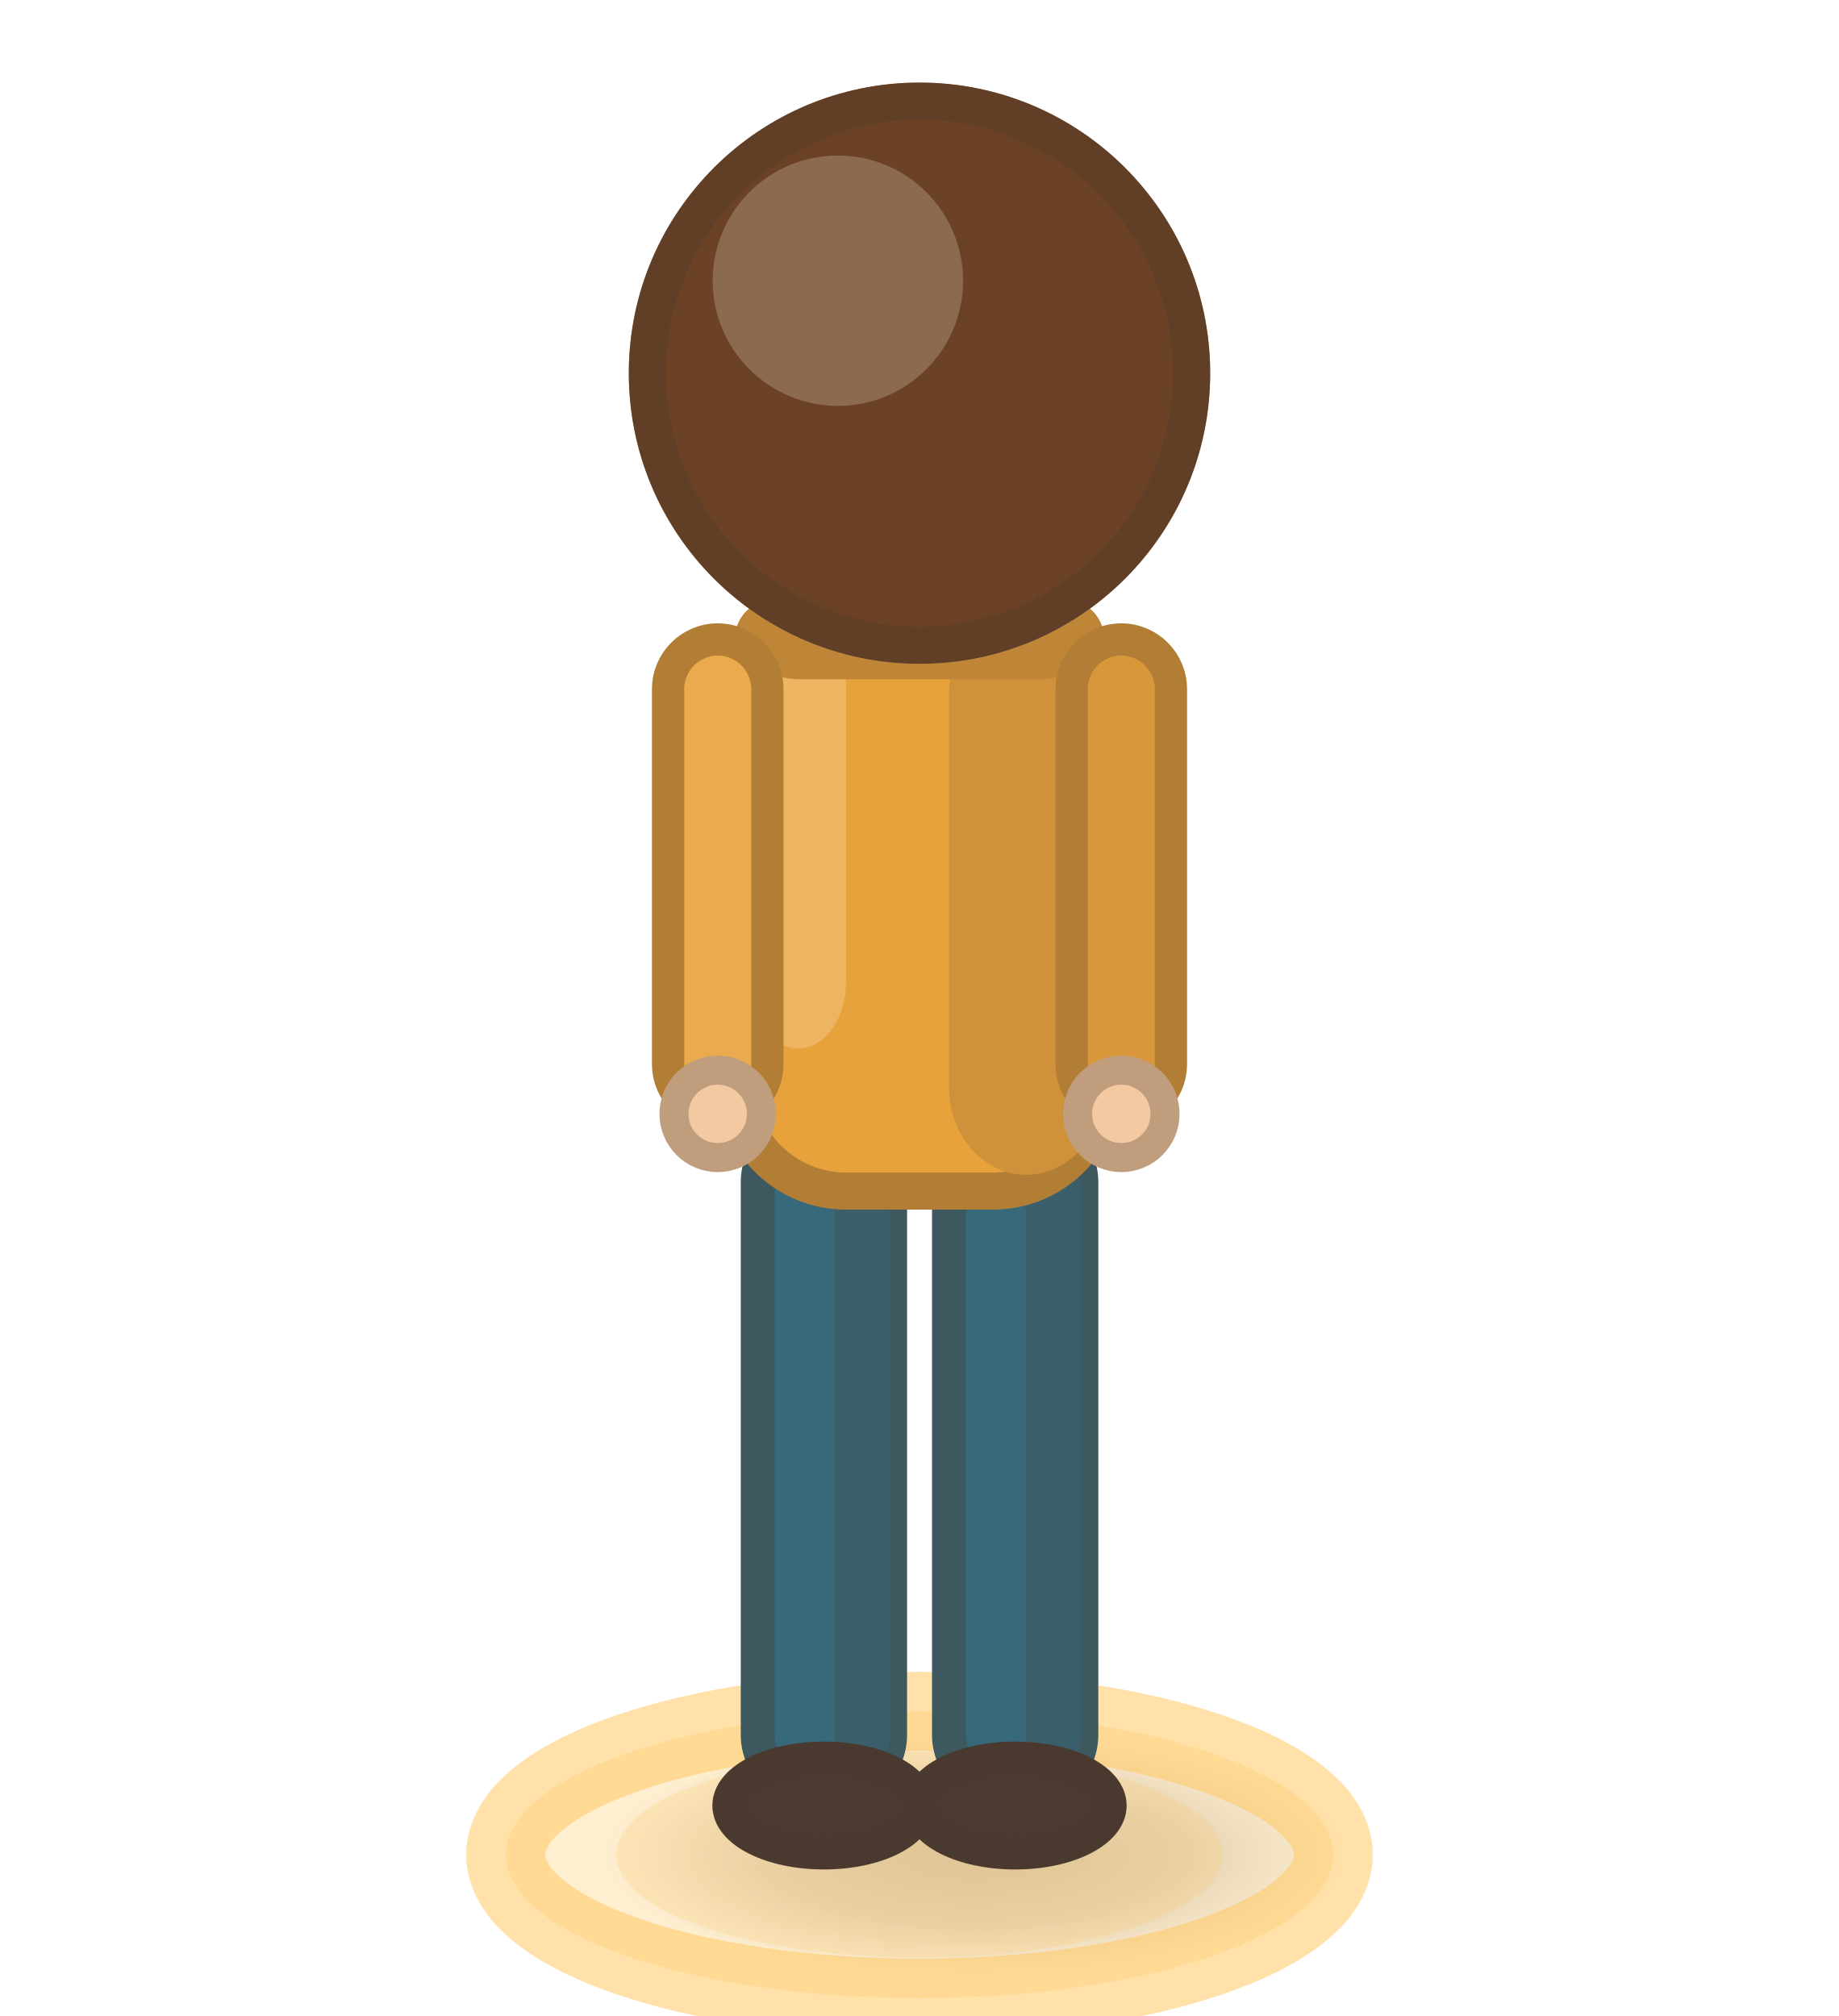
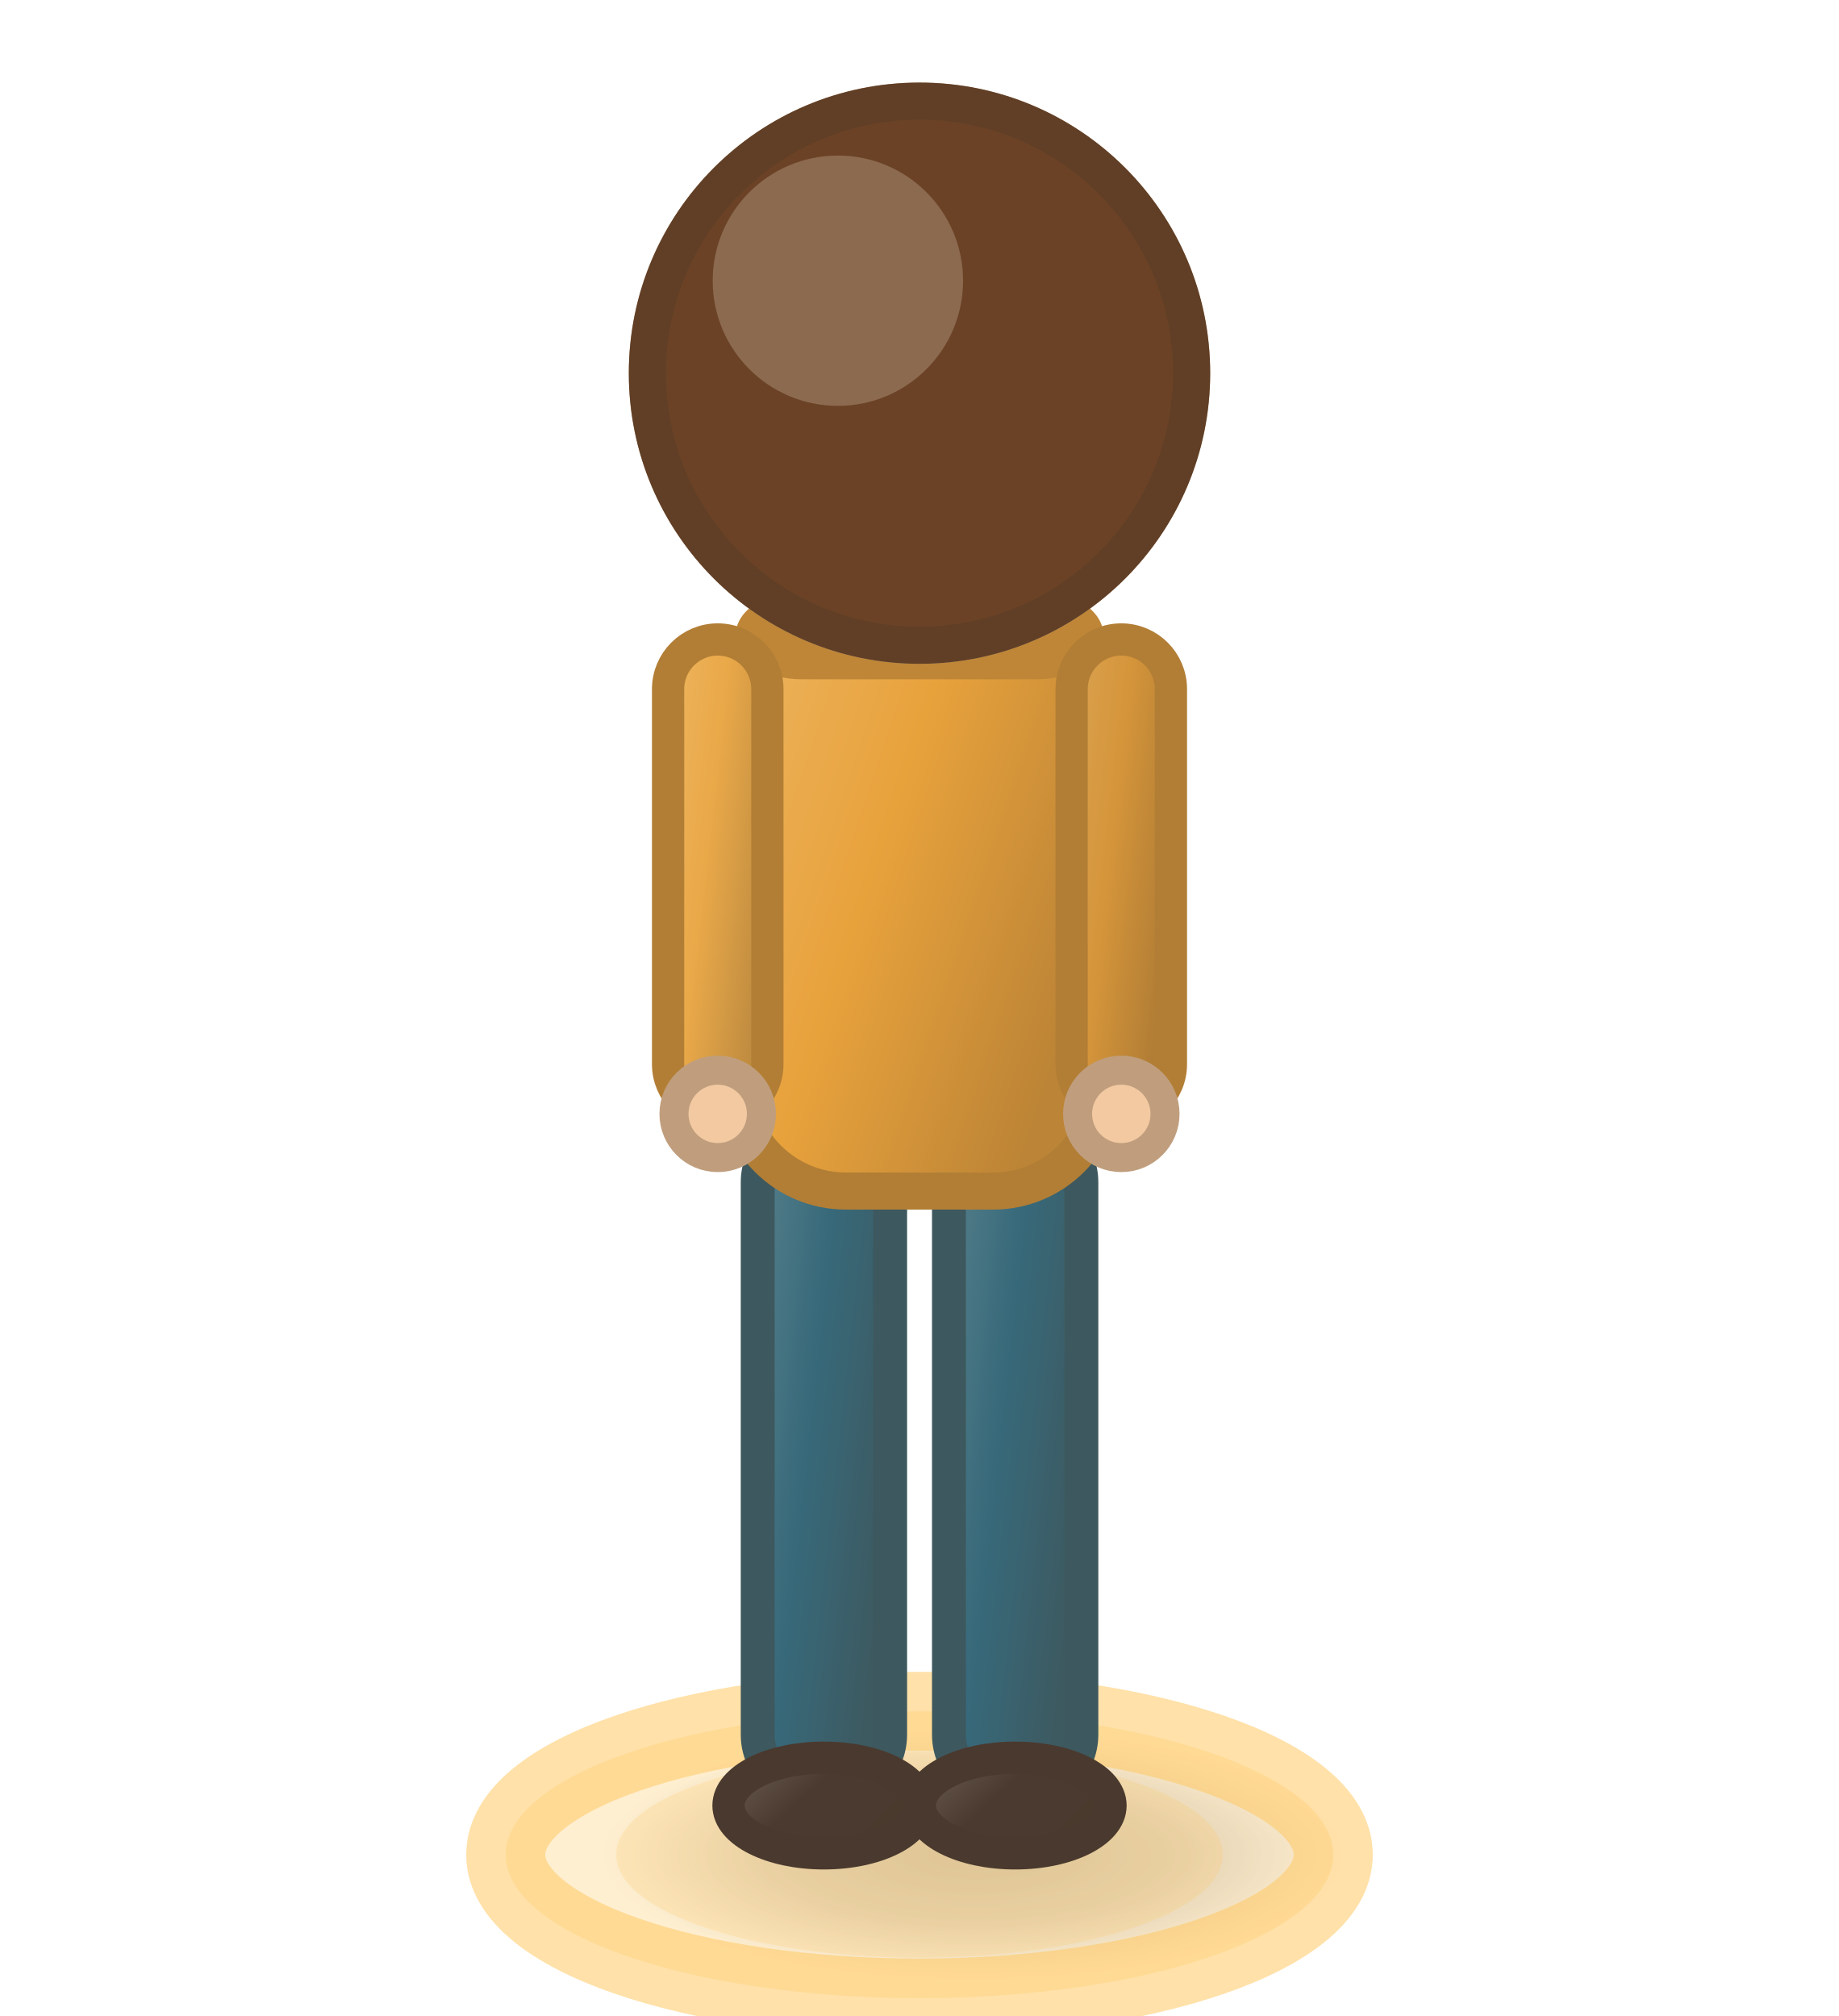
<svg xmlns="http://www.w3.org/2000/svg" width="228" height="250" viewBox="0 0 228 250">
  <defs>
-     <radialGradient id="r191" cx="0.5" cy="0.5" r="0.5">
+     <radialGradient id="r199" cx="0.5" cy="0.5" r="0.5">
      <stop offset="0" stop-color="#3A3226" stop-opacity="0.3" />
      <stop offset="0.55" stop-color="#3A3226" stop-opacity="0.2" />
      <stop offset="1" stop-color="#3A3226" stop-opacity="0" />
    </radialGradient>
+     <linearGradient id="l200" x1="0" y1="0" x2="1" y2="0.55">
+       <stop offset="0" stop-color="#57808B" />
+       <stop offset="0.48" stop-color="#37697A" />
+       <stop offset="1" stop-color="#3D5A61" />
+     </linearGradient>
+     <linearGradient id="l201" x1="0" y1="0" x2="1" y2="0.55">
+       <stop offset="0" stop-color="#57808B" />
+       <stop offset="0.48" stop-color="#37697A" />
+       <stop offset="1" stop-color="#3D5A61" />
+     </linearGradient>
+     <linearGradient id="l202" x1="0" y1="0" x2="1" y2="0.55">
+       <stop offset="0" stop-color="#6E6054" />
+       <stop offset="0.48" stop-color="#4A3A30" />
+       <stop offset="1" stop-color="#4A3A2E" />
+     </linearGradient>
+     <linearGradient id="l203" x1="0" y1="0" x2="1" y2="0.55">
+       <stop offset="0" stop-color="#6E6054" />
+       <stop offset="0.48" stop-color="#4A3A30" />
+       <stop offset="1" stop-color="#4A3A2E" />
+     </linearGradient>
+     <linearGradient id="l204" x1="0" y1="0" x2="1" y2="0.55">
+       <stop offset="0" stop-color="#EDB561" />
+       <stop offset="0.48" stop-color="#E8A23C" />
+       <stop offset="1" stop-color="#BC8436" />
+     </linearGradient>
+     <linearGradient id="l205" x1="0" y1="0" x2="1" y2="0.55">
+       <stop offset="0" stop-color="#EDB45E" />
+       <stop offset="0.48" stop-color="#EAA949" />
+       <stop offset="1" stop-color="#C08C40" />
+     </linearGradient>
+     <linearGradient id="l206" x1="0" y1="0" x2="1" y2="0.55">
+       <stop offset="0" stop-color="#DBA352" />
+       <stop offset="0.48" stop-color="#D5953A" />
+       <stop offset="1" stop-color="#B17D35" />
+     </linearGradient>
+     <radialGradient id="r207" cx="0.36" cy="0.32" r="0.74">
+       <stop offset="0" stop-color="#F6D3B0" />
+       <stop offset="0.55" stop-color="#F3C9A2" />
+       <stop offset="1" stop-color="#CAA685" />
+     </radialGradient>
  </defs>
-   <ellipse cx="120.84" cy="230" rx="45.94" ry="15.41" fill="url(#r191)" />
+   <ellipse cx="120.84" cy="230" rx="45.94" ry="15.41" fill="url(#r199)" />
  <ellipse cx="114" cy="230" rx="51.3" ry="17.78" fill="#FFC963" opacity="0.3" />
  <ellipse cx="114" cy="230" rx="51.3" ry="17.78" fill="none" stroke="#FFC963" stroke-width="9.8" opacity="0.55" />
  <ellipse cx="114" cy="230" rx="37.62" ry="12.77" fill="#FFC963" opacity="0.22" />
  <g transform="translate(0,0)">
-     <rect x="93.94" y="139.7" width="16.42" height="82.32" rx="6.895" fill="#37697A" stroke="#3D585E" stroke-width="4.2" />
-     <rect x="103.46" y="141.7" width="6.89" height="78.32" rx="4.925" fill="#3B5F6A" />
-     <rect x="117.65" y="139.7" width="16.42" height="82.32" rx="6.895" fill="#37697A" stroke="#3D585E" stroke-width="4.2" />
-     <rect x="127.17" y="141.7" width="6.89" height="78.32" rx="4.925" fill="#3B5F6A" />
-     <ellipse cx="102.14" cy="223.9" rx="11.82" ry="5.93" fill="#4A3A30" stroke="#4A392E" stroke-width="4.0" />
-     <ellipse cx="125.86" cy="223.9" rx="11.82" ry="5.93" fill="#4A3A30" stroke="#4A392E" stroke-width="4.0" />
-     <rect x="91.2" y="73.3" width="45.6" height="74.4" rx="13.68" fill="#E8A23C" stroke="#B27E35" stroke-width="4.6" />
-     <rect x="117.65" y="75.3" width="19.15" height="70.4" rx="10.944" fill="#CF9139" />
-     <rect x="93.02" y="75.3" width="11.86" height="54.72" rx="8.208" fill="#EDB561" />
+     <rect x="93.94" y="139.7" width="16.42" height="82.32" rx="6.895" fill="url(#l200)" stroke="#3D585E" stroke-width="4.2" />
+     <rect x="117.65" y="139.7" width="16.42" height="82.32" rx="6.895" fill="url(#l201)" stroke="#3D585E" stroke-width="4.2" />
+     <ellipse cx="102.14" cy="223.9" rx="11.82" ry="5.93" fill="url(#l202)" stroke="#4A392E" stroke-width="4.0" />
+     <ellipse cx="125.86" cy="223.9" rx="11.82" ry="5.93" fill="url(#l203)" stroke="#4A392E" stroke-width="4.0" />
+     <rect x="91.2" y="73.3" width="45.6" height="74.4" rx="13.68" fill="url(#l204)" stroke="#B27E35" stroke-width="4.6" />
    <rect x="91.2" y="73.3" width="45.6" height="10.94" rx="8.208" fill="#BF8637" />
-     <rect x="82.83" y="79.3" width="12.31" height="58.82" rx="6.156" fill="#EAAA4D" stroke="#B27E35" stroke-width="4.0" />
+     <rect x="82.83" y="79.3" width="12.31" height="58.82" rx="6.156" fill="url(#l205)" stroke="#B27E35" stroke-width="4.0" />
    <circle cx="88.98" cy="138.13" r="5.42" fill="#F3C9A2" stroke="#C09E7D" stroke-width="3.6" />
-     <rect x="132.86" y="79.3" width="12.31" height="58.82" rx="6.156" fill="#D8973A" stroke="#B27E35" stroke-width="4.0" />
+     <rect x="132.86" y="79.3" width="12.31" height="58.82" rx="6.156" fill="url(#l206)" stroke="#B27E35" stroke-width="4.0" />
    <circle cx="139.02" cy="138.13" r="5.42" fill="#F3C9A2" stroke="#C09E7D" stroke-width="3.6" />
-     <circle cx="114" cy="46.28" r="33.74" fill="#F3C9A2" stroke="#C09E7D" stroke-width="4.6" />
-     <path d="M 124.12 15.91 A 33.74 33.74 0 0 0 124.12 78 Z" fill="#DDB692" />
+     <circle cx="114" cy="46.28" r="33.74" fill="url(#r207)" stroke="#C09E7D" stroke-width="4.6" />
    <circle cx="114" cy="46.28" r="33.74" fill="#6B4225" stroke="#603F26" stroke-width="4.6" />
    <circle cx="103.88" cy="34.81" r="15.52" fill="#8C6A4F" />
  </g>
</svg>
